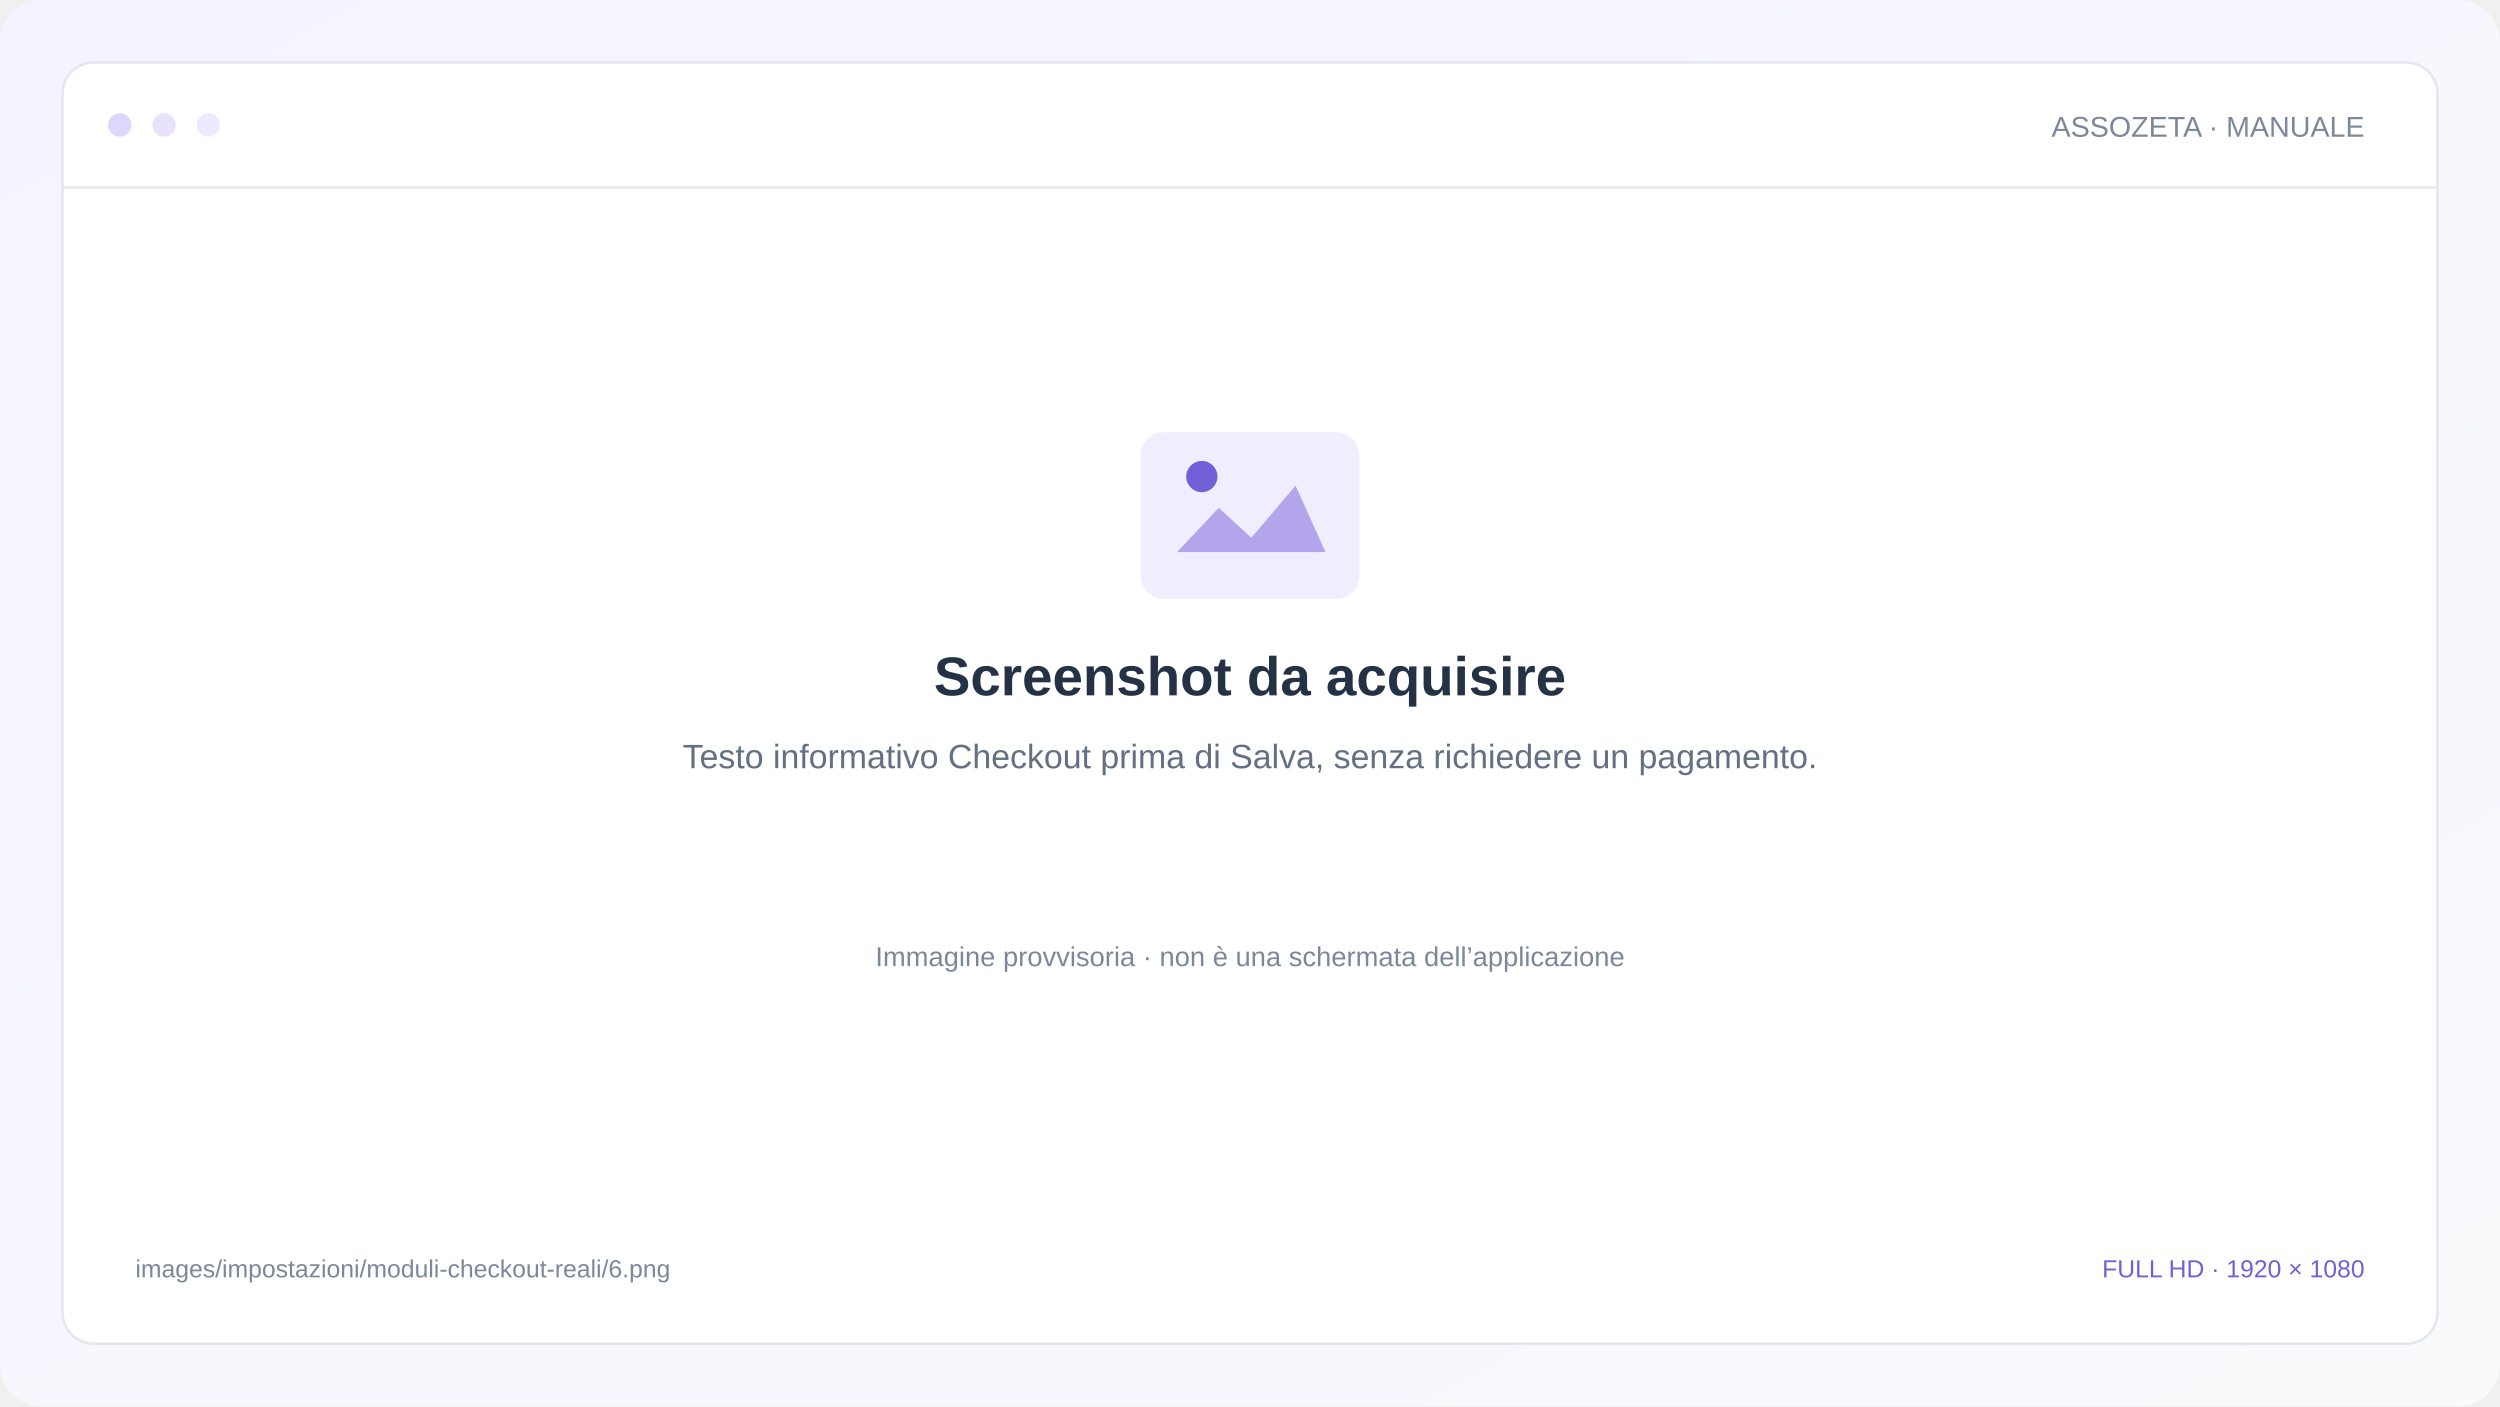
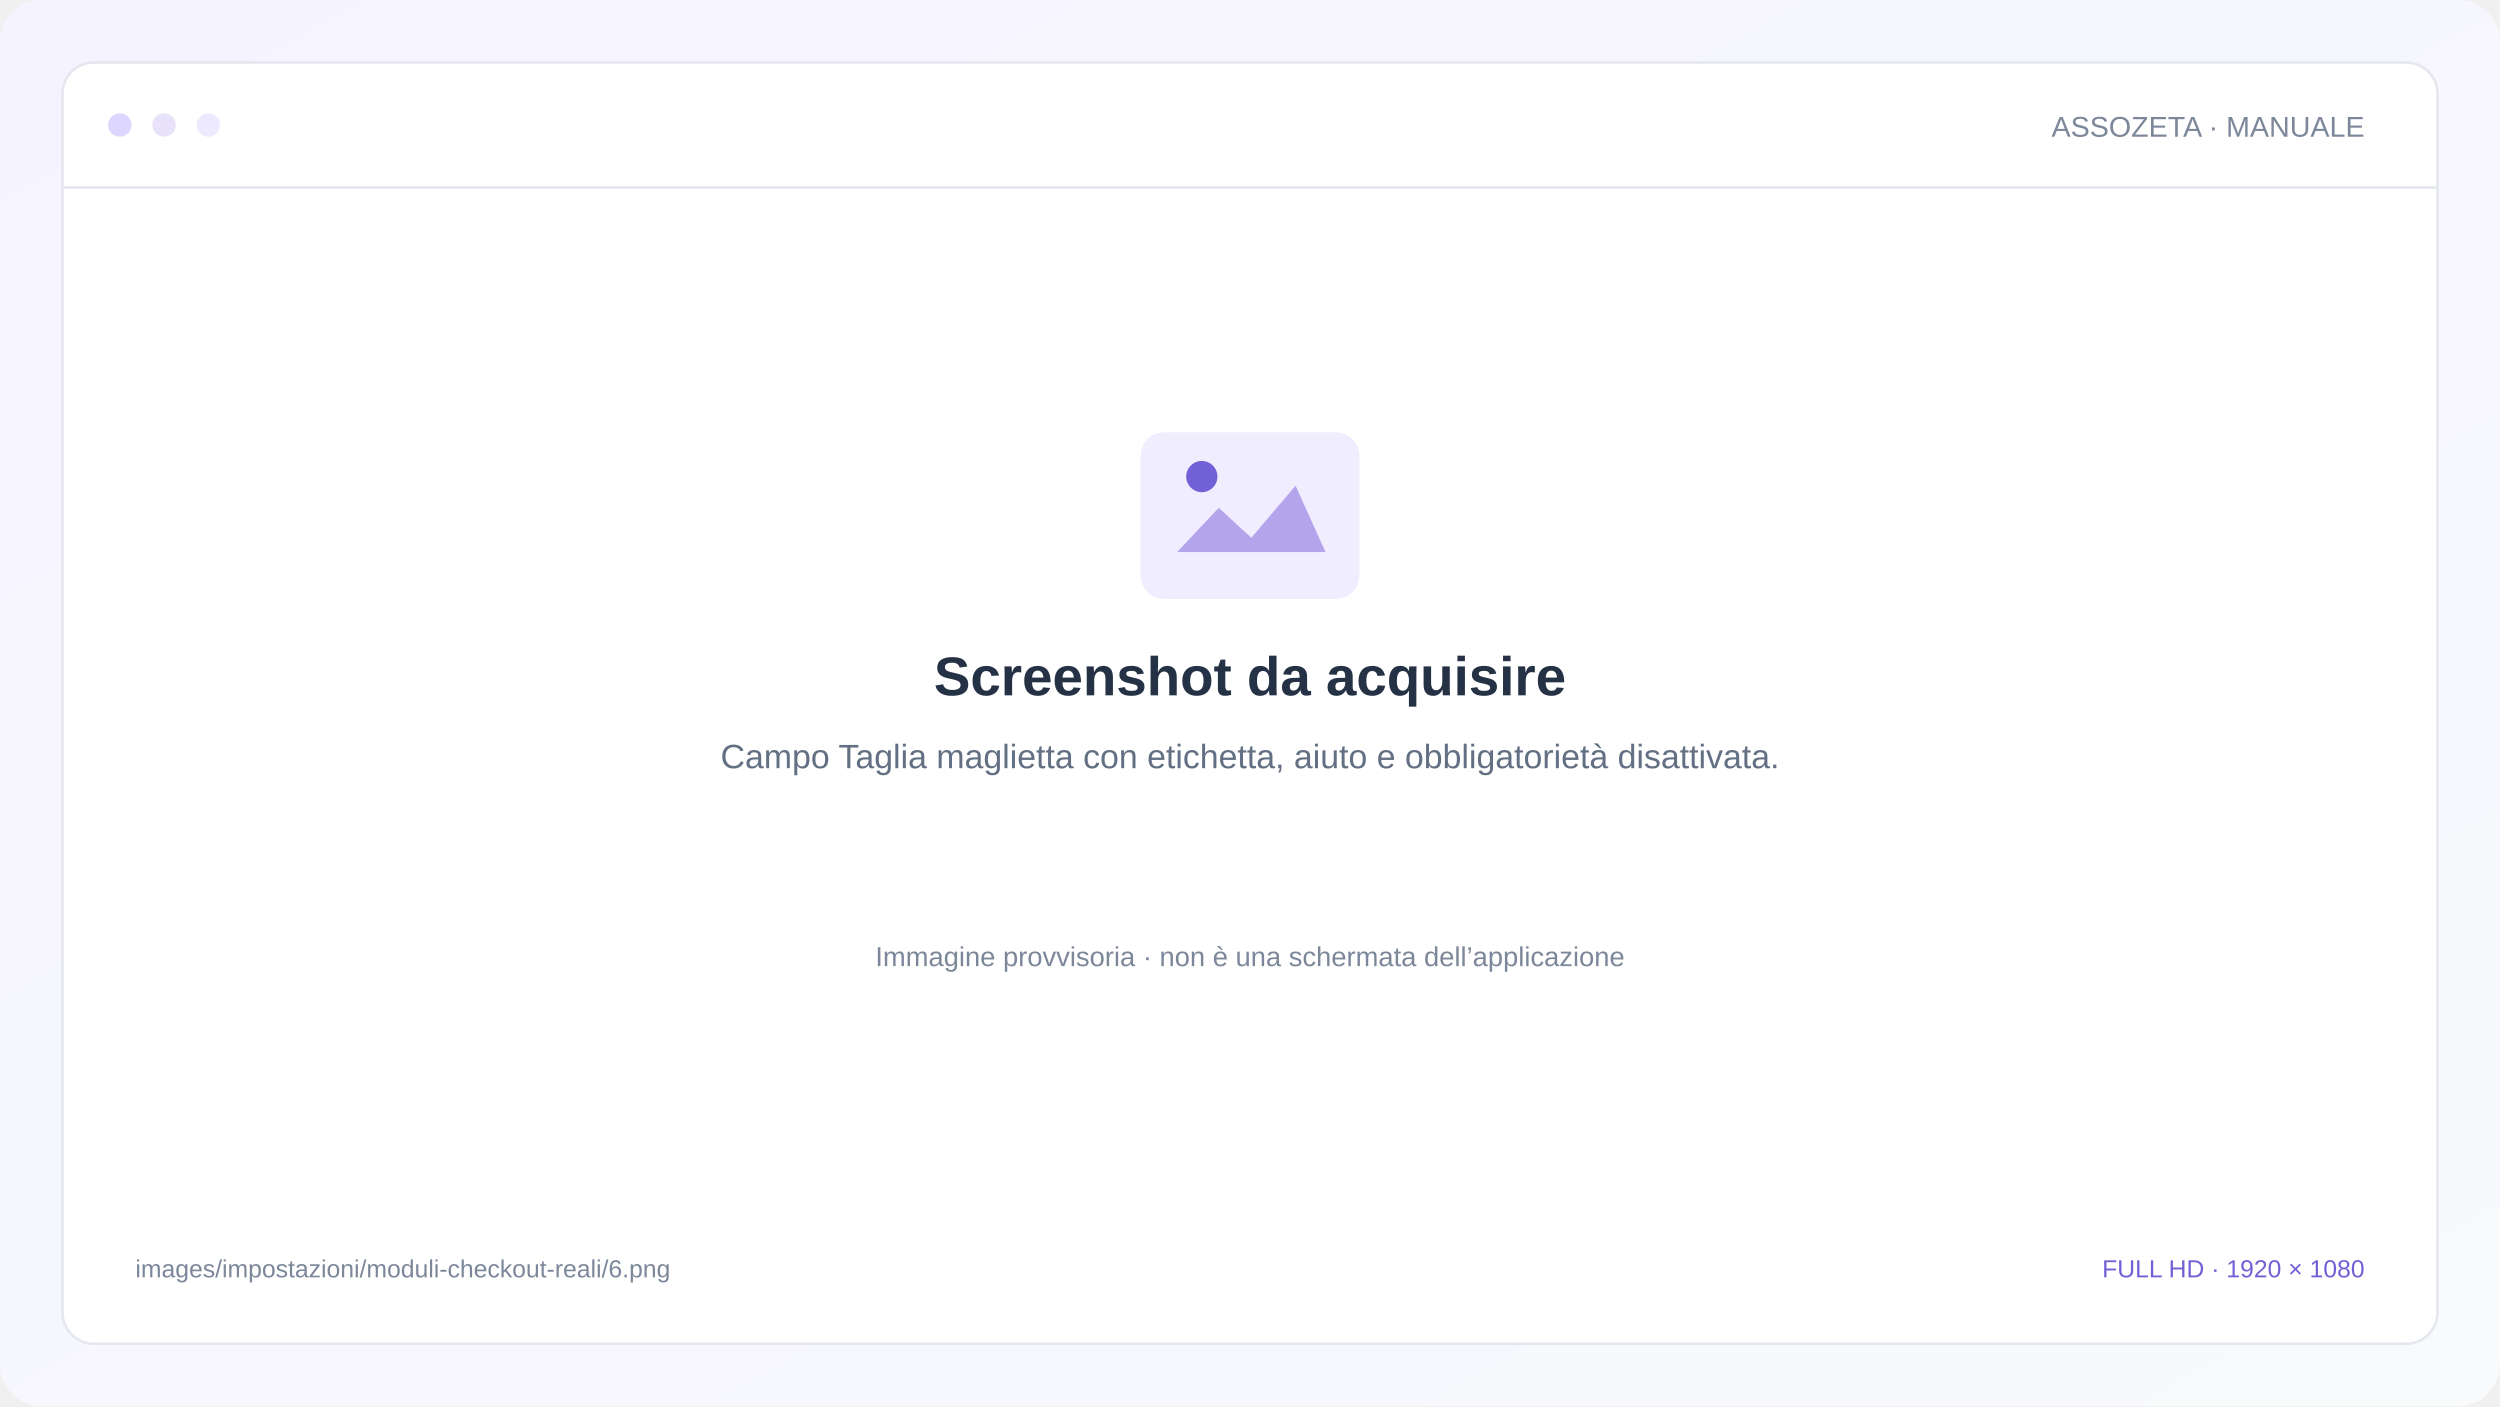
<svg xmlns="http://www.w3.org/2000/svg" width="1920" height="1080" viewBox="0 0 1920 1080" data-assozeta-manuale-placeholder="true" role="img" aria-labelledby="title description">
  <defs>
    <linearGradient id="surface" x2="1" y2="1">
      <stop stop-color="#f5f3ff" />
      <stop offset="1" stop-color="#f8fafc" />
    </linearGradient>
  </defs>
  <rect width="1920" height="1080" rx="32" fill="url(#surface)" />
  <rect x="48" y="48" width="1824" height="984" rx="24" fill="#fff" stroke="#e5e7ef" stroke-width="2" />
  <path d="M48 144H1872" stroke="#e5e7ef" stroke-width="2" />
  <circle cx="92" cy="96" r="9" fill="#ddd6fe" />
  <circle cx="126" cy="96" r="9" fill="#e8e3fa" />
  <circle cx="160" cy="96" r="9" fill="#ede9fe" />
  <text x="1816" y="105" text-anchor="end" font-family="Arial, sans-serif" font-size="22" fill="#7c879a">ASSOZETA · MANUALE</text>
  <rect x="876" y="332" width="168" height="128" rx="18" fill="#f0edff" />
  <path d="M904 424l32-34 25 23 34-40 23 51H904z" fill="#b4a4ec" />
  <circle cx="923" cy="366" r="12" fill="#7160d6" />
  <text x="960" y="534" text-anchor="middle" font-family="Arial, sans-serif" font-size="42" font-weight="700" fill="#253145">Screenshot da acquisire</text>
  <text x="960" y="590" text-anchor="middle" font-family="Arial, sans-serif" font-size="26" fill="#637083">
-     <tspan x="960" dy="0">Testo informativo Checkout prima di Salva, senza richiedere un pagamento.</tspan>
+     <tspan x="960" dy="0">Campo Taglia maglietta con etichetta, aiuto e obbligatorietà disattivata.</tspan>
  </text>
  <text x="960" y="742" text-anchor="middle" font-family="Arial, sans-serif" font-size="21" fill="#7c879a">Immagine provvisoria · non è una schermata dell’applicazione</text>
  <text x="104" y="981" font-family="Arial, sans-serif" font-size="19" fill="#7c879a">images/impostazioni/moduli-checkout-reali/6.png</text>
  <text x="1816" y="981" text-anchor="end" font-family="Arial, sans-serif" font-size="19" fill="#7160d6">FULL HD · 1920 × 1080</text>
</svg>
